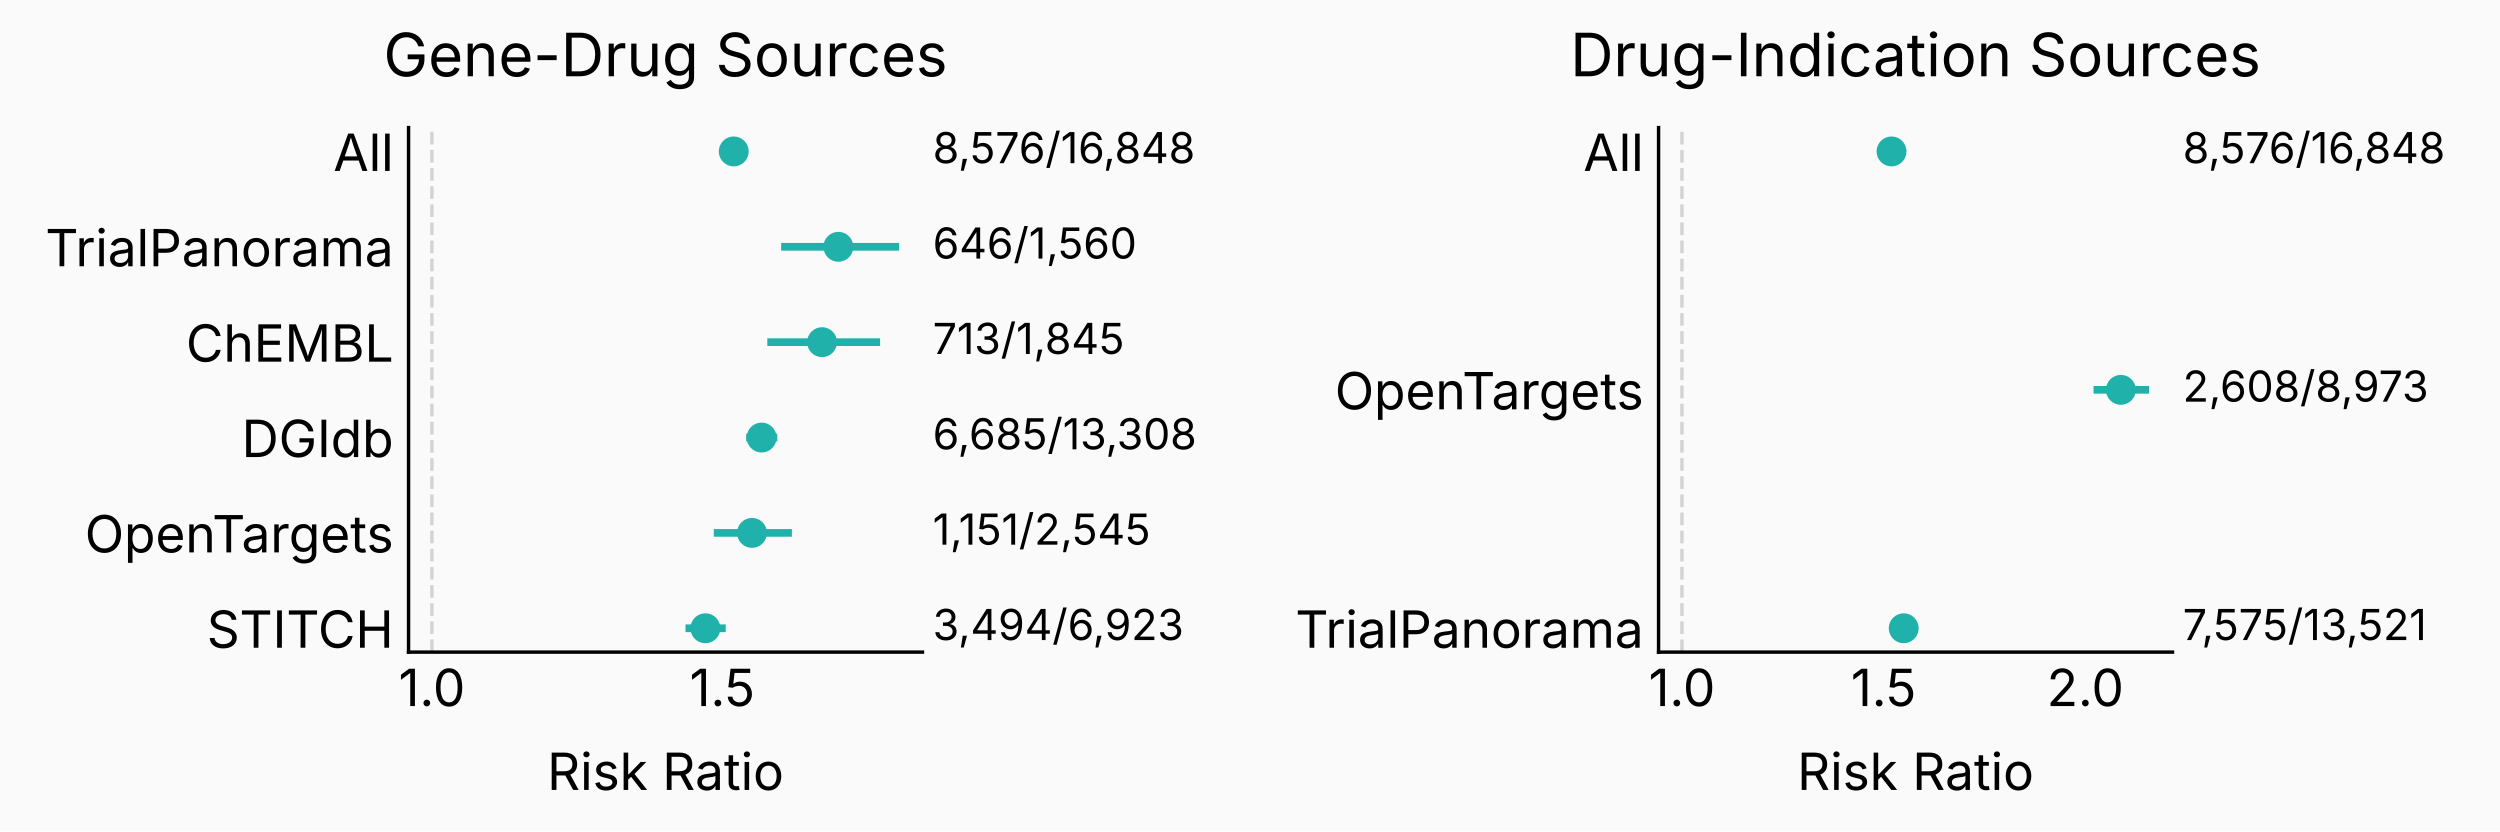
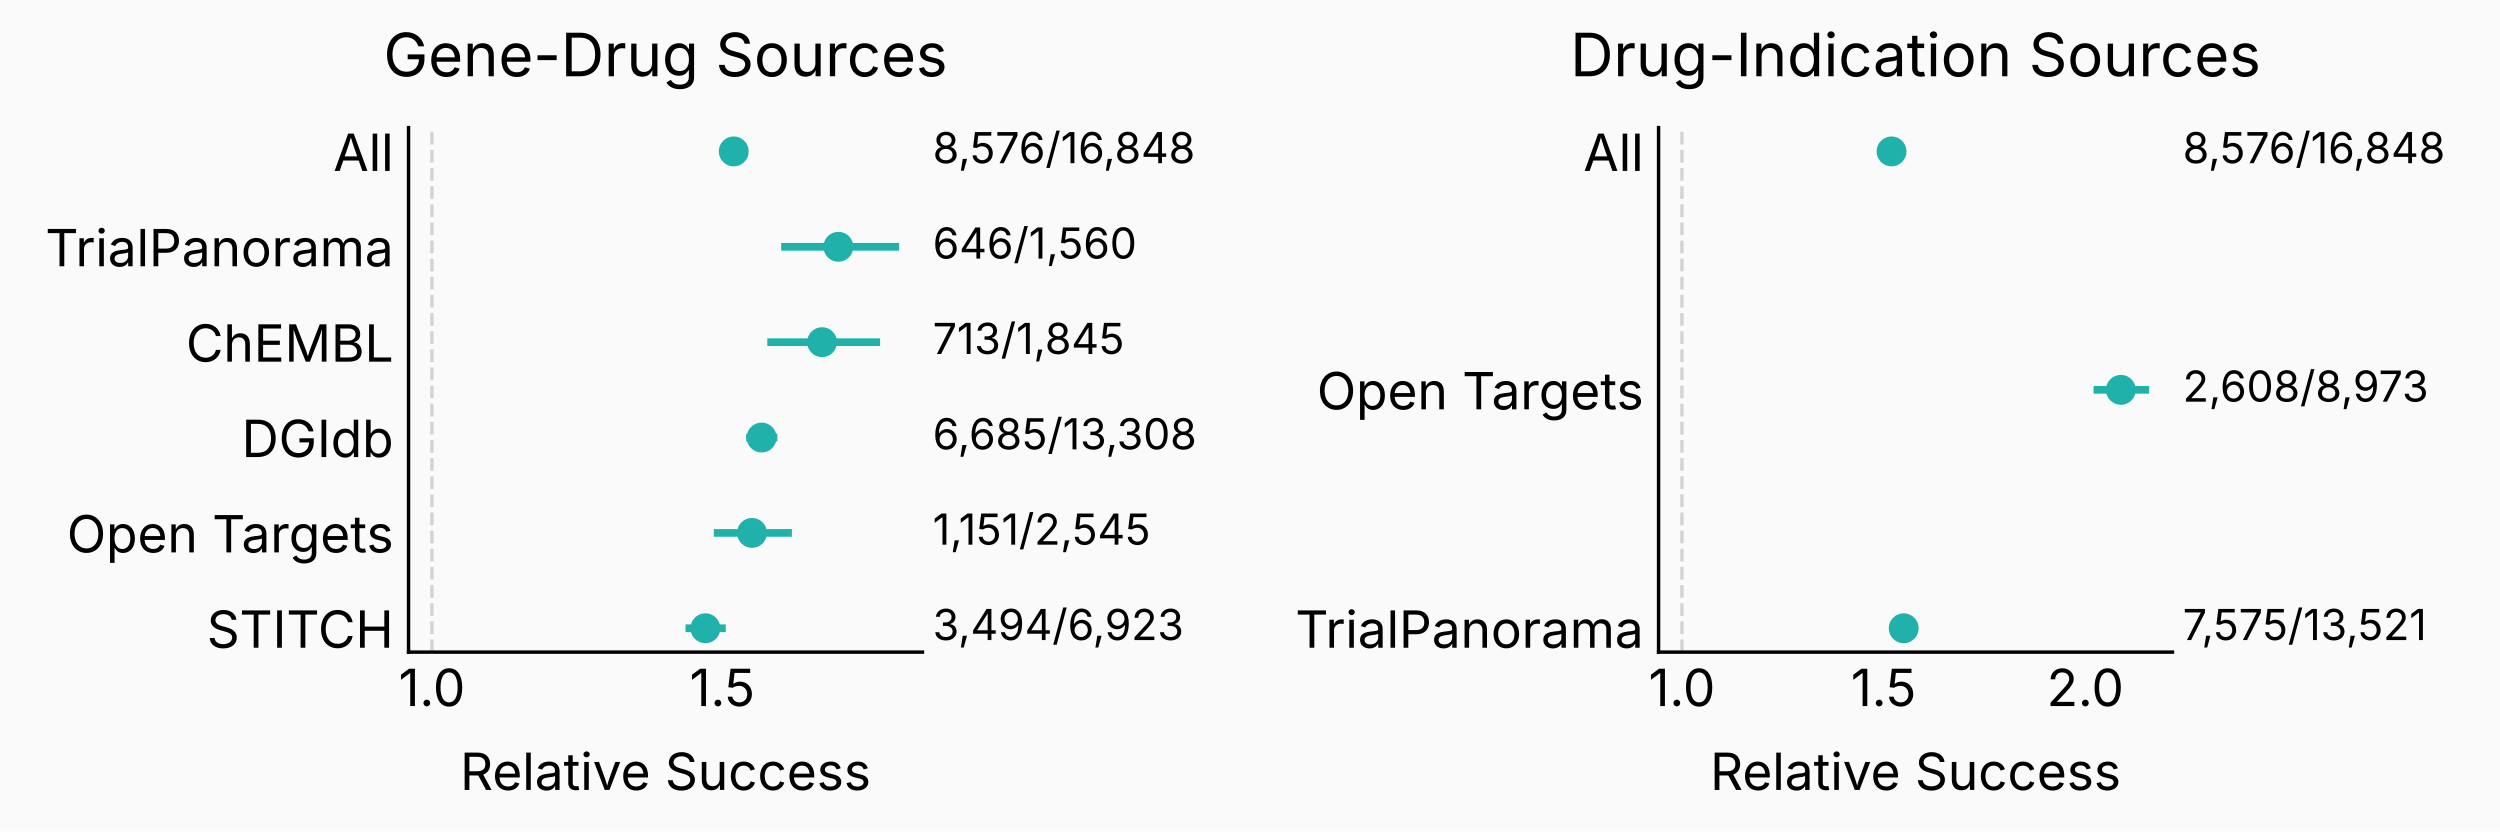
<svg xmlns="http://www.w3.org/2000/svg" xmlns:xlink="http://www.w3.org/1999/xlink" width="584.631pt" height="194.425pt" viewBox="0 0 584.631 194.425" version="1.1">
  <defs>
    <style type="text/css">*{stroke-linejoin: round; stroke-linecap: butt}</style>
  </defs>
  <g id="figure_1">
    <g id="patch_1">
      <path d="M 0 194.425  L 584.631 194.425  L 584.631 0  L 0 0  z " style="fill: #fafafa" />
    </g>
    <g id="axes_1">
      <g id="patch_2">
        <path d="M 95.54 152.498  L 215.72 152.498  L 215.72 29.838  L 95.54 29.838  z " style="fill: #fafafa" />
      </g>
      <g id="matplotlib.axis_1">
        <g id="xtick_1">
          <g id="line2d_1" />
          <g id="text_1">
            <text style="font-size: 12px; font-family: 'Inter', 'Helvetica', 'Arial', 'DejaVu Sans', sans-serif; text-anchor: middle" x="101.003" y="165.116" transform="rotate(-0 101.0027 165.1159)">1.0</text>
          </g>
        </g>
        <g id="xtick_2">
          <g id="line2d_2" />
          <g id="text_2">
            <text style="font-size: 12px; font-family: 'Inter', 'Helvetica', 'Arial', 'DejaVu Sans', sans-serif; text-anchor: middle" x="168.909" y="165.116" transform="rotate(-0 168.9089 165.1159)">1.5</text>
          </g>
        </g>
        <g id="text_3">
-           <text style="font-size: 12px; font-family: 'Inter', 'Helvetica', 'Arial', 'DejaVu Sans', sans-serif; text-anchor: middle" x="155.63" y="184.73" transform="rotate(-0 155.6298 184.7297)">Risk Ratio</text>
+           <text style="font-size: 12px; font-family: 'Inter', 'Helvetica', 'Arial', 'DejaVu Sans', sans-serif; text-anchor: middle" x="155.63" y="184.73" transform="rotate(-0 155.6298 184.7297)">Relative Success</text>
        </g>
      </g>
      <g id="matplotlib.axis_2">
        <g id="ytick_1">
          <g id="line2d_3" />
          <g id="text_4">
            <text style="font-size: 12px; font-family: 'Inter', 'Helvetica', 'Arial', 'DejaVu Sans', sans-serif; text-anchor: end" x="92.04" y="151.481" transform="rotate(-0 92.04 151.4814)">STITCH</text>
          </g>
        </g>
        <g id="ytick_2">
          <g id="line2d_4" />
          <g id="text_5">
-             <text style="font-size: 12px; font-family: 'Inter', 'Helvetica', 'Arial', 'DejaVu Sans', sans-serif; text-anchor: end" x="92.04" y="129.18" transform="rotate(-0 92.04 129.1796)">OpenTargets</text>
+             <text style="font-size: 12px; font-family: 'Inter', 'Helvetica', 'Arial', 'DejaVu Sans', sans-serif; text-anchor: end" x="92.04" y="129.18" transform="rotate(-0 92.04 129.1796)">Open Targets</text>
          </g>
        </g>
        <g id="ytick_3">
          <g id="line2d_5" />
          <g id="text_6">
            <text style="font-size: 12px; font-family: 'Inter', 'Helvetica', 'Arial', 'DejaVu Sans', sans-serif; text-anchor: end" x="92.04" y="106.878" transform="rotate(-0 92.04 106.8778)">DGIdb</text>
          </g>
        </g>
        <g id="ytick_4">
          <g id="line2d_6" />
          <g id="text_7">
            <text style="font-size: 12px; font-family: 'Inter', 'Helvetica', 'Arial', 'DejaVu Sans', sans-serif; text-anchor: end" x="92.04" y="84.576" transform="rotate(-0 92.04 84.57597)">ChEMBL</text>
          </g>
        </g>
        <g id="ytick_5">
          <g id="line2d_7" />
          <g id="text_8">
            <text style="font-size: 12px; font-family: 'Inter', 'Helvetica', 'Arial', 'DejaVu Sans', sans-serif; text-anchor: end" x="92.04" y="62.274" transform="rotate(-0 92.04 62.27415)">TrialPanorama</text>
          </g>
        </g>
        <g id="ytick_6">
          <g id="line2d_8" />
          <g id="text_9">
            <text style="font-size: 12px; font-family: 'Inter', 'Helvetica', 'Arial', 'DejaVu Sans', sans-serif; text-anchor: end" x="92.04" y="39.972" transform="rotate(-0 92.04 39.97233)">All</text>
          </g>
        </g>
      </g>
      <g id="LineCollection_1">
        <path d="M 160.308 146.922  L 169.716 146.922  " clip-path="url(#p1b8e811930)" style="fill: none; stroke: #20b2aa; stroke-width: 1.8" />
        <path d="M 166.922 124.621  L 185.185 124.621  " clip-path="url(#p1b8e811930)" style="fill: none; stroke: #20b2aa; stroke-width: 1.8" />
        <path d="M 174.495 102.319  L 181.777 102.319  " clip-path="url(#p1b8e811930)" style="fill: none; stroke: #20b2aa; stroke-width: 1.8" />
        <path d="M 179.435 80.017  L 205.816 80.017  " clip-path="url(#p1b8e811930)" style="fill: none; stroke: #20b2aa; stroke-width: 1.8" />
        <path d="M 182.674 57.715  L 210.257 57.715  " clip-path="url(#p1b8e811930)" style="fill: none; stroke: #20b2aa; stroke-width: 1.8" />
        <path d="M 168.52 35.413  L 174.699 35.413  " clip-path="url(#p1b8e811930)" style="fill: none; stroke: #20b2aa; stroke-width: 1.8" />
      </g>
      <g id="line2d_9">
        <path d="M 101.003 152.498  L 101.003 29.838  " clip-path="url(#p1b8e811930)" style="fill: none; stroke-dasharray: 2.96,1.28; stroke-dashoffset: 0; stroke: #d3d3d3; stroke-width: 0.8" />
      </g>
      <g id="line2d_10">
        <defs>
          <path id="m4e69fbdc29" d="M 0 3  C 0.796 3 1.559 2.684 2.121 2.121  C 2.684 1.559 3 0.796 3 0  C 3 -0.796 2.684 -1.559 2.121 -2.121  C 1.559 -2.684 0.796 -3 0 -3  C -0.796 -3 -1.559 -2.684 -2.121 -2.121  C -2.684 -1.559 -3 -0.796 -3 0  C -3 0.796 -2.684 1.559 -2.121 2.121  C -1.559 2.684 -0.796 3 0 3  z " style="stroke: #20b2aa" />
        </defs>
        <g clip-path="url(#p1b8e811930)">
          <use xlink:href="#m4e69fbdc29" x="164.957" y="146.922" style="fill: #20b2aa; stroke: #20b2aa" />
          <use xlink:href="#m4e69fbdc29" x="175.856" y="124.621" style="fill: #20b2aa; stroke: #20b2aa" />
          <use xlink:href="#m4e69fbdc29" x="178.105" y="102.319" style="fill: #20b2aa; stroke: #20b2aa" />
          <use xlink:href="#m4e69fbdc29" x="192.242" y="80.017" style="fill: #20b2aa; stroke: #20b2aa" />
          <use xlink:href="#m4e69fbdc29" x="196.054" y="57.715" style="fill: #20b2aa; stroke: #20b2aa" />
          <use xlink:href="#m4e69fbdc29" x="171.587" y="35.413" style="fill: #20b2aa; stroke: #20b2aa" />
        </g>
      </g>
      <g id="patch_3">
        <path d="M 95.54 152.498  L 95.54 29.838  " style="fill: none; stroke: #000000; stroke-width: 0.8; stroke-linejoin: miter; stroke-linecap: square" />
      </g>
      <g id="patch_4">
        <path d="M 95.54 152.498  L 215.72 152.498  " style="fill: none; stroke: #000000; stroke-width: 0.8; stroke-linejoin: miter; stroke-linecap: square" />
      </g>
      <g id="text_10">
        <text style="font-size: 10px; font-family: 'Inter', 'Helvetica', 'Arial', 'DejaVu Sans', sans-serif; text-anchor: start" x="218.123" y="149.682" transform="rotate(-0 218.1232 149.6817)">3,494/6,923</text>
      </g>
      <g id="text_11">
        <text style="font-size: 10px; font-family: 'Inter', 'Helvetica', 'Arial', 'DejaVu Sans', sans-serif; text-anchor: start" x="218.123" y="127.38" transform="rotate(-0 218.1232 127.3799)">1,151/2,545</text>
      </g>
      <g id="text_12">
        <text style="font-size: 10px; font-family: 'Inter', 'Helvetica', 'Arial', 'DejaVu Sans', sans-serif; text-anchor: start" x="218.123" y="105.078" transform="rotate(-0 218.1232 105.0781)">6,685/13,308</text>
      </g>
      <g id="text_13">
        <text style="font-size: 10px; font-family: 'Inter', 'Helvetica', 'Arial', 'DejaVu Sans', sans-serif; text-anchor: start" x="218.123" y="82.776" transform="rotate(-0 218.1232 82.77628)">713/1,845</text>
      </g>
      <g id="text_14">
        <text style="font-size: 10px; font-family: 'Inter', 'Helvetica', 'Arial', 'DejaVu Sans', sans-serif; text-anchor: start" x="218.123" y="60.474" transform="rotate(-0 218.1232 60.47446)">646/1,560</text>
      </g>
      <g id="text_15">
        <text style="font-size: 10px; font-family: 'Inter', 'Helvetica', 'Arial', 'DejaVu Sans', sans-serif; text-anchor: start" x="218.123" y="38.173" transform="rotate(-0 218.1232 38.17264)">8,576/16,848</text>
      </g>
      <g id="text_16">
        <text style="font-size: 14px; font-family: 'Inter', 'Helvetica', 'Arial', 'DejaVu Sans', sans-serif; text-anchor: middle" x="155.63" y="17.838" transform="rotate(-0 155.6298 17.83781)">Gene-Drug Sources</text>
      </g>
    </g>
    <g id="axes_2">
      <g id="patch_5">
        <path d="M 387.86 152.498  L 508.04 152.498  L 508.04 29.838  L 387.86 29.838  z " style="fill: #fafafa" />
      </g>
      <g id="matplotlib.axis_3">
        <g id="xtick_3">
          <g id="line2d_11" />
          <g id="text_17">
            <text style="font-size: 12px; font-family: 'Inter', 'Helvetica', 'Arial', 'DejaVu Sans', sans-serif; text-anchor: middle" x="393.323" y="165.116" transform="rotate(-0 393.3227 165.1159)">1.0</text>
          </g>
        </g>
        <g id="xtick_4">
          <g id="line2d_12" />
          <g id="text_18">
            <text style="font-size: 12px; font-family: 'Inter', 'Helvetica', 'Arial', 'DejaVu Sans', sans-serif; text-anchor: middle" x="440.482" y="165.116" transform="rotate(-0 440.4817 165.1159)">1.5</text>
          </g>
        </g>
        <g id="xtick_5">
          <g id="line2d_13" />
          <g id="text_19">
            <text style="font-size: 12px; font-family: 'Inter', 'Helvetica', 'Arial', 'DejaVu Sans', sans-serif; text-anchor: middle" x="487.641" y="165.116" transform="rotate(-0 487.6407 165.1159)">2.0</text>
          </g>
        </g>
        <g id="text_20">
-           <text style="font-size: 12px; font-family: 'Inter', 'Helvetica', 'Arial', 'DejaVu Sans', sans-serif; text-anchor: middle" x="447.95" y="184.73" transform="rotate(-0 447.9498 184.7297)">Risk Ratio</text>
+           <text style="font-size: 12px; font-family: 'Inter', 'Helvetica', 'Arial', 'DejaVu Sans', sans-serif; text-anchor: middle" x="447.95" y="184.73" transform="rotate(-0 447.9498 184.7297)">Relative Success</text>
        </g>
      </g>
      <g id="matplotlib.axis_4">
        <g id="ytick_7">
          <g id="line2d_14" />
          <g id="text_21">
            <text style="font-size: 12px; font-family: 'Inter', 'Helvetica', 'Arial', 'DejaVu Sans', sans-serif; text-anchor: end" x="384.36" y="151.481" transform="rotate(-0 384.36 151.4814)">TrialPanorama</text>
          </g>
        </g>
        <g id="ytick_8">
          <g id="line2d_15" />
          <g id="text_22">
-             <text style="font-size: 12px; font-family: 'Inter', 'Helvetica', 'Arial', 'DejaVu Sans', sans-serif; text-anchor: end" x="384.36" y="95.727" transform="rotate(-0 384.36 95.72688)">OpenTargets</text>
+             <text style="font-size: 12px; font-family: 'Inter', 'Helvetica', 'Arial', 'DejaVu Sans', sans-serif; text-anchor: end" x="384.36" y="95.727" transform="rotate(-0 384.36 95.72688)">Open Targets</text>
          </g>
        </g>
        <g id="ytick_9">
          <g id="line2d_16" />
          <g id="text_23">
            <text style="font-size: 12px; font-family: 'Inter', 'Helvetica', 'Arial', 'DejaVu Sans', sans-serif; text-anchor: end" x="384.36" y="39.972" transform="rotate(-0 384.36 39.97233)">All</text>
          </g>
        </g>
      </g>
      <g id="LineCollection_2">
        <path d="M 442.998 146.922  L 447.406 146.922  " clip-path="url(#p20ab5eaec4)" style="fill: none; stroke: #20b2aa; stroke-width: 1.8" />
        <path d="M 489.58 91.168  L 502.577 91.168  " clip-path="url(#p20ab5eaec4)" style="fill: none; stroke: #20b2aa; stroke-width: 1.8" />
        <path d="M 440.212 35.413  L 444.503 35.413  " clip-path="url(#p20ab5eaec4)" style="fill: none; stroke: #20b2aa; stroke-width: 1.8" />
      </g>
      <g id="line2d_17">
        <path d="M 393.323 152.498  L 393.323 29.838  " clip-path="url(#p20ab5eaec4)" style="fill: none; stroke-dasharray: 2.96,1.28; stroke-dashoffset: 0; stroke: #d3d3d3; stroke-width: 0.8" />
      </g>
      <g id="line2d_18">
        <g clip-path="url(#p20ab5eaec4)">
          <use xlink:href="#m4e69fbdc29" x="445.186" y="146.922" style="fill: #20b2aa; stroke: #20b2aa" />
          <use xlink:href="#m4e69fbdc29" x="495.971" y="91.168" style="fill: #20b2aa; stroke: #20b2aa" />
          <use xlink:href="#m4e69fbdc29" x="442.341" y="35.413" style="fill: #20b2aa; stroke: #20b2aa" />
        </g>
      </g>
      <g id="patch_6">
        <path d="M 387.86 152.498  L 387.86 29.838  " style="fill: none; stroke: #000000; stroke-width: 0.8; stroke-linejoin: miter; stroke-linecap: square" />
      </g>
      <g id="patch_7">
        <path d="M 387.86 152.498  L 508.04 152.498  " style="fill: none; stroke: #000000; stroke-width: 0.8; stroke-linejoin: miter; stroke-linecap: square" />
      </g>
      <g id="text_24">
        <text style="font-size: 10px; font-family: 'Inter', 'Helvetica', 'Arial', 'DejaVu Sans', sans-serif; text-anchor: start" x="510.443" y="149.682" transform="rotate(-0 510.4432 149.6817)">7,575/13,521</text>
      </g>
      <g id="text_25">
        <text style="font-size: 10px; font-family: 'Inter', 'Helvetica', 'Arial', 'DejaVu Sans', sans-serif; text-anchor: start" x="510.443" y="93.927" transform="rotate(-0 510.4432 93.92719)">2,608/8,973</text>
      </g>
      <g id="text_26">
        <text style="font-size: 10px; font-family: 'Inter', 'Helvetica', 'Arial', 'DejaVu Sans', sans-serif; text-anchor: start" x="510.443" y="38.173" transform="rotate(-0 510.4432 38.17264)">8,576/16,848</text>
      </g>
      <g id="text_27">
        <text style="font-size: 14px; font-family: 'Inter', 'Helvetica', 'Arial', 'DejaVu Sans', sans-serif; text-anchor: middle" x="447.95" y="17.838" transform="rotate(-0 447.9498 17.83781)">Drug-Indication Sources</text>
      </g>
    </g>
  </g>
  <defs>
    <clipPath id="p1b8e811930">
      <rect x="95.54" y="29.838" width="120.18" height="122.66" />
    </clipPath>
    <clipPath id="p20ab5eaec4">
      <rect x="387.86" y="29.838" width="120.18" height="122.66" />
    </clipPath>
  </defs>
</svg>
